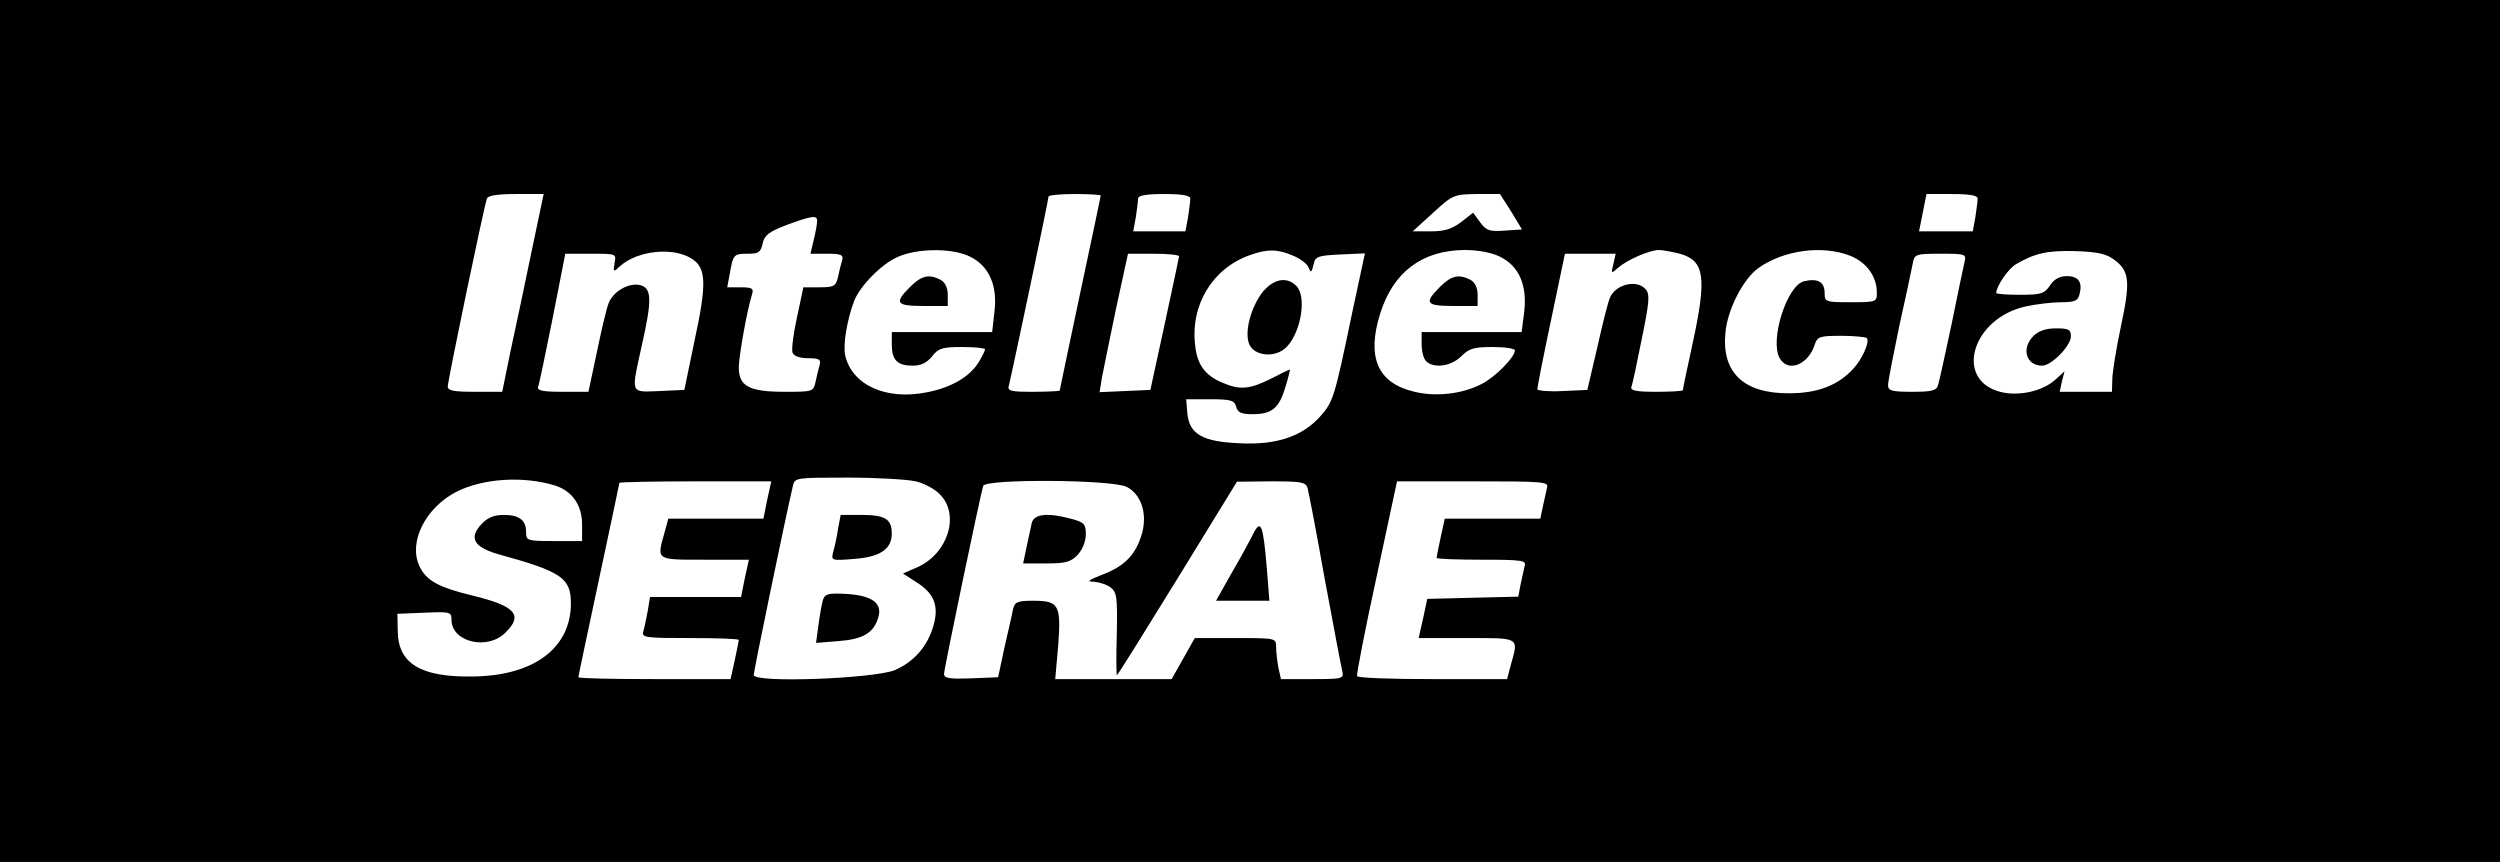
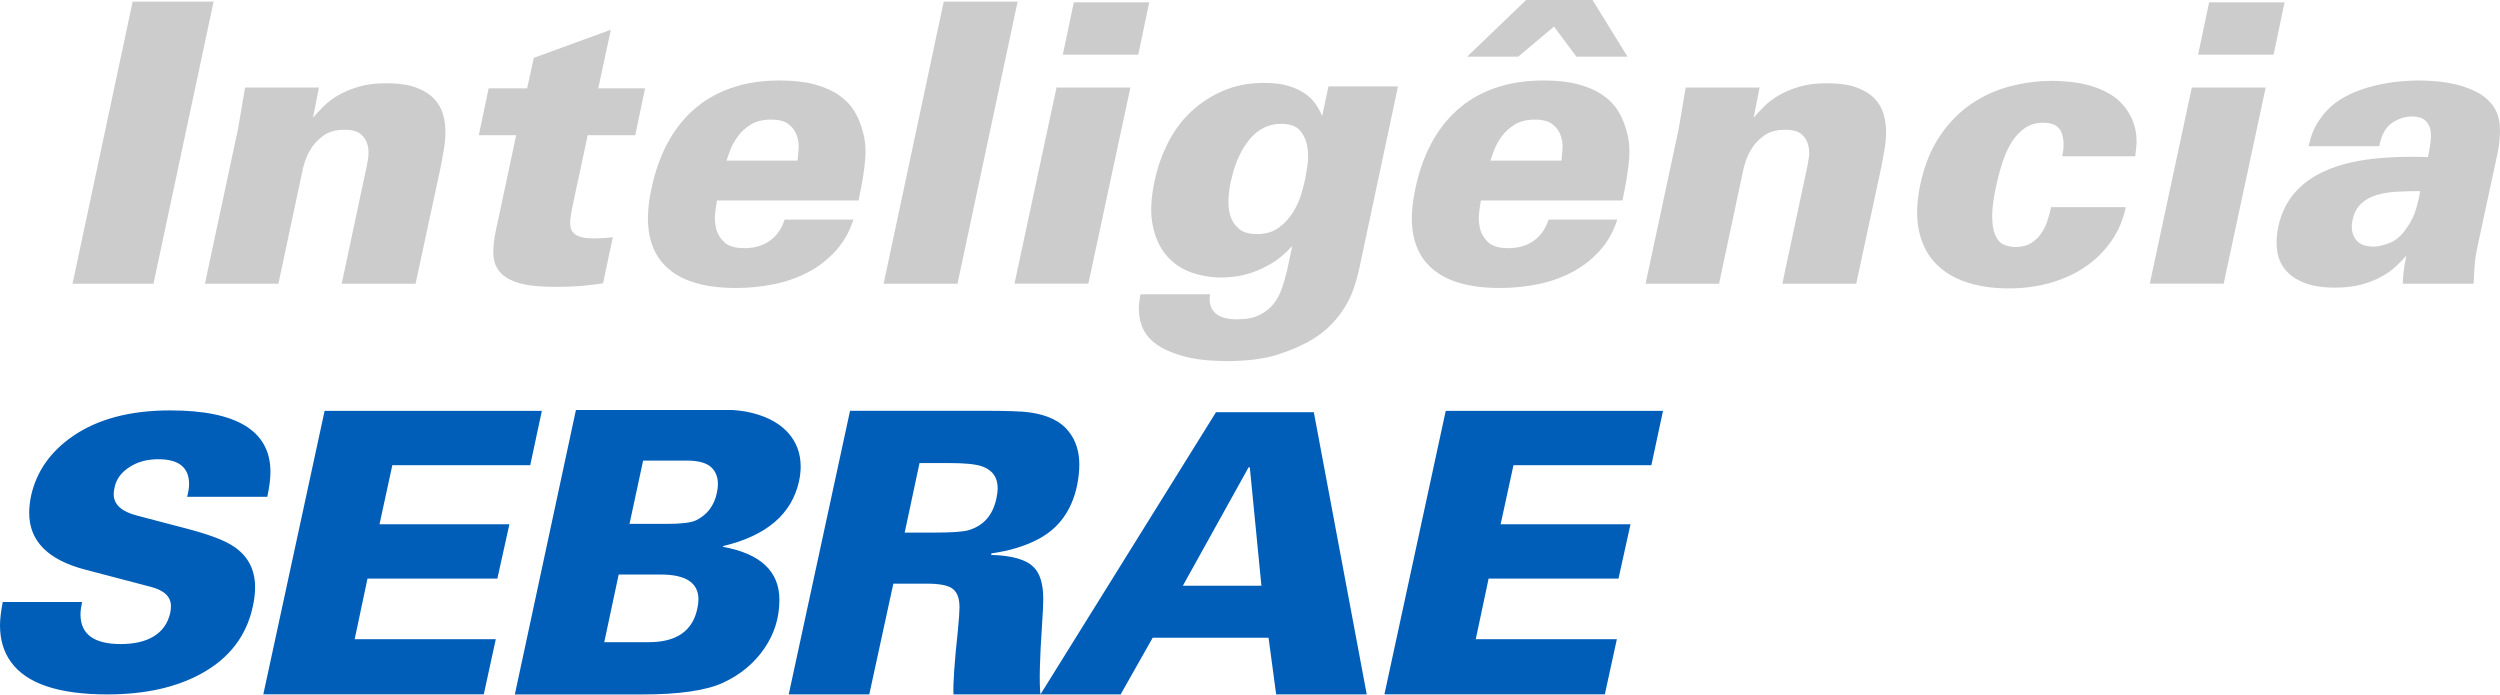
- <svg xmlns="http://www.w3.org/2000/svg" version="1.0" width="670pt" height="231pt" viewBox="0 0 670 231" preserveAspectRatio="xMidYMid meet">
-   <g transform="translate(0,231) scale(0.1,-0.1)" fill="#000000" stroke="none">
-     <path d="M0 1155 l0 -1155 3350 0 3350 0 0 1155 0 1155 -3350 0 -3350 0 0 -1155z m1424 478 c-18 -87 -43 -206 -56 -265 l-22 -108 -73 0 c-57 0 -73 3 -73 14 0 16 97 483 105 504 3 8 28 12 78 12 l74 0 -33 -157z m1526 153 c0 -2 -25 -120 -55 -261 -30 -142 -55 -260 -55 -262 0 -1 -32 -3 -71 -3 -62 0 -70 2 -65 18 6 22 106 496 106 505 0 4 32 7 70 7 39 0 70 -2 70 -4z m240 -8 c0 -7 -3 -30 -6 -50 l-7 -38 -70 0 -70 0 7 38 c3 20 6 43 6 50 0 8 21 12 70 12 49 0 70 -4 70 -12z m860 -35 l29 -48 -47 -3 c-40 -3 -49 0 -65 22 l-19 26 -32 -25 c-25 -19 -45 -25 -81 -25 l-49 0 55 50 c52 48 56 49 116 50 l63 0 30 -47z m1250 35 c0 -7 -3 -30 -6 -50 l-7 -38 -72 0 -72 0 10 50 10 50 68 0 c49 0 69 -4 69 -12z m-3110 -60 c0 -7 -4 -30 -9 -50 l-9 -38 45 0 c37 0 44 -3 40 -17 -3 -10 -8 -30 -11 -45 -6 -25 -11 -28 -50 -28 l-43 0 -17 -80 c-10 -45 -15 -87 -12 -95 3 -9 19 -15 41 -15 30 0 35 -3 32 -17 -3 -10 -8 -30 -11 -45 -6 -28 -7 -28 -84 -28 -94 0 -122 15 -122 65 0 30 22 154 36 198 4 14 -1 17 -31 17 l-36 0 7 38 c9 50 10 52 49 52 28 0 34 4 39 28 5 22 17 31 64 49 68 25 82 27 82 11z m-335 -102 c38 -25 39 -67 7 -216 l-28 -135 -67 -3 c-79 -3 -76 -10 -47 122 28 124 27 154 -5 162 -30 7 -72 -17 -84 -49 -5 -12 -19 -70 -31 -129 l-23 -108 -69 0 c-52 0 -69 3 -66 13 3 6 20 90 39 184 l34 173 69 0 c68 0 68 0 63 -25 -4 -24 -3 -25 14 -9 47 43 144 53 194 20z m745 6 c51 -25 74 -78 65 -148 l-6 -54 -135 0 -134 0 0 -33 c0 -42 15 -57 56 -57 23 0 38 8 52 25 17 22 28 25 81 25 34 0 61 -3 61 -6 0 -3 -7 -18 -16 -33 -24 -40 -73 -69 -138 -82 -111 -23 -203 19 -221 99 -6 28 5 95 24 145 15 40 73 99 116 118 52 24 148 25 195 1z m865 3 c20 -8 38 -22 42 -32 6 -15 8 -14 13 7 5 23 11 25 72 28 l66 3 -35 -163 c-46 -222 -50 -234 -83 -272 -48 -55 -118 -79 -216 -74 -101 4 -137 24 -142 81 l-3 37 64 0 c56 0 65 -3 70 -20 4 -16 14 -20 44 -20 52 0 71 16 88 73 8 26 13 47 12 47 -1 0 -24 -11 -51 -25 -56 -28 -83 -31 -129 -11 -47 19 -69 49 -74 101 -13 108 47 206 146 241 47 17 74 17 116 -1z m555 -3 c51 -25 73 -76 65 -147 l-7 -55 -134 0 -134 0 0 -33 c0 -18 5 -38 12 -45 20 -20 67 -14 94 13 21 21 34 25 84 25 33 0 60 -4 60 -9 0 -18 -53 -72 -89 -90 -52 -27 -122 -35 -180 -21 -99 23 -129 92 -92 210 35 111 112 169 226 170 37 0 73 -7 95 -18z m482 8 c67 -19 73 -63 33 -246 -14 -64 -25 -117 -25 -120 0 -2 -32 -4 -71 -4 -53 0 -70 3 -67 13 3 6 15 64 28 129 20 97 22 119 11 132 -23 28 -80 15 -96 -21 -5 -10 -20 -70 -34 -133 l-27 -115 -67 -3 c-37 -2 -67 1 -67 5 0 4 16 88 37 186 l37 177 68 0 68 0 -6 -27 c-7 -27 -6 -27 12 -11 25 22 83 47 109 48 11 0 37 -5 57 -10z m458 -6 c43 -18 70 -55 70 -99 0 -24 -2 -25 -70 -25 -68 0 -70 1 -70 25 0 30 -19 40 -56 31 -45 -12 -91 -156 -65 -205 22 -41 78 -19 95 37 7 20 14 22 70 22 34 0 65 -3 69 -6 9 -9 -12 -56 -36 -82 -41 -45 -96 -66 -172 -66 -122 -1 -181 56 -171 161 5 63 48 146 89 175 68 48 172 62 247 32z m706 -10 c41 -30 44 -58 18 -179 -13 -61 -23 -125 -23 -142 l-1 -33 -70 0 -70 0 6 28 7 27 -24 -22 c-35 -32 -100 -46 -149 -33 -124 33 -74 198 70 229 28 6 70 11 94 11 36 0 45 4 49 21 9 33 -3 49 -34 49 -19 0 -34 -8 -45 -25 -15 -22 -23 -25 -80 -25 -35 0 -64 2 -64 5 0 18 33 66 53 77 51 30 86 37 159 35 59 -2 83 -7 104 -23z m-2506 9 c-1 -5 -18 -87 -39 -183 l-38 -175 -68 -3 -68 -3 6 38 c4 21 21 104 38 186 l32 147 68 0 c38 0 69 -3 69 -7z m2105 -15 c-3 -13 -19 -88 -35 -168 -17 -80 -33 -153 -36 -162 -4 -15 -17 -18 -70 -18 -55 0 -64 3 -64 18 0 10 14 81 30 158 17 76 33 151 36 167 5 26 7 27 75 27 67 0 69 -1 64 -22z m-3778 -599 c47 -15 73 -53 73 -105 l0 -44 -75 0 c-72 0 -75 1 -75 23 0 33 -18 47 -60 47 -26 0 -43 -7 -59 -24 -36 -38 -21 -63 47 -82 167 -46 192 -63 192 -131 0 -120 -100 -195 -265 -196 -138 -2 -198 35 -199 121 l-1 47 73 3 c69 3 72 2 72 -19 0 -60 97 -83 145 -34 48 47 26 71 -89 99 -91 22 -124 40 -142 79 -30 64 16 156 99 199 72 36 178 43 264 17z m967 11 c22 -5 51 -20 65 -35 54 -54 22 -158 -60 -195 l-39 -17 37 -24 c48 -30 60 -65 44 -118 -16 -54 -52 -95 -103 -117 -58 -23 -378 -35 -378 -13 0 11 85 422 105 507 5 22 8 22 148 22 78 0 160 -5 181 -10z m-398 -50 l-10 -50 -128 0 -127 0 -10 -37 c-21 -75 -25 -73 107 -73 l119 0 -11 -50 -10 -50 -122 0 -122 0 -6 -37 c-4 -21 -9 -46 -12 -55 -5 -17 6 -18 125 -18 72 0 131 -2 131 -5 0 -2 -5 -27 -11 -55 l-11 -50 -204 0 c-112 0 -204 2 -204 5 0 3 25 120 55 261 30 141 55 258 55 260 0 2 91 4 203 4 l204 0 -11 -50z m964 35 c38 -20 55 -70 41 -123 -16 -57 -45 -88 -104 -111 -39 -15 -46 -20 -26 -20 14 -1 34 -7 45 -15 17 -13 19 -26 17 -125 -2 -61 -1 -111 0 -111 2 0 75 117 163 260 l159 259 92 1 c79 0 92 -2 97 -17 3 -10 24 -119 46 -243 23 -124 44 -235 47 -247 5 -22 3 -23 -80 -23 l-84 0 -7 31 c-3 17 -6 42 -6 55 0 24 -1 24 -109 24 l-109 0 -31 -55 -31 -55 -156 0 -156 0 8 90 c8 109 2 120 -67 120 -42 0 -49 -3 -54 -22 -2 -13 -13 -59 -23 -103 l-17 -80 -73 -3 c-57 -2 -72 0 -72 12 0 13 97 478 105 504 7 19 346 17 385 -3z m1126 -2 c-2 -10 -7 -33 -11 -50 l-7 -33 -128 0 -128 0 -11 -50 c-6 -28 -11 -53 -11 -55 0 -3 54 -5 121 -5 110 0 120 -2 115 -17 -2 -10 -7 -32 -11 -50 l-6 -32 -122 -3 -122 -3 -11 -52 -12 -53 129 0 c144 0 139 3 118 -72 l-10 -38 -199 0 c-109 0 -201 3 -203 8 -2 4 21 123 52 265 l55 257 204 0 c189 0 203 -1 198 -17z" />
-     <path d="M2439 1541 c-43 -43 -38 -51 36 -51 l65 0 0 30 c0 19 -7 33 -19 40 -31 16 -51 12 -82 -19z" />
-     <path d="M3386 1530 c-32 -39 -51 -106 -39 -140 12 -35 72 -41 102 -9 39 42 53 135 25 163 -25 25 -59 19 -88 -14z" />
-     <path d="M3859 1541 c-43 -43 -38 -51 36 -51 l65 0 0 30 c0 19 -7 33 -19 40 -31 16 -51 12 -82 -19z" />
-     <path d="M5450 1410 c-34 -34 -20 -80 23 -80 25 0 77 53 77 79 0 18 -6 21 -40 21 -27 0 -47 -7 -60 -20z" />
-     <path d="M2246 893 c-3 -21 -9 -49 -13 -62 -6 -23 -5 -24 55 -19 70 5 102 26 102 68 0 39 -18 50 -81 50 l-56 0 -7 -37z" />
-     <path d="M2207 706 c-4 -9 -9 -39 -13 -67 l-7 -52 62 5 c64 5 93 22 105 64 11 37 -16 57 -81 62 -48 3 -61 1 -66 -12z" />
-     <path d="M2765 908 c-3 -13 -9 -42 -14 -65 l-9 -43 62 0 c52 0 66 4 84 23 13 14 22 36 22 55 0 27 -4 32 -37 41 -65 18 -102 14 -108 -11z" />
-     <path d="M3358 878 c-9 -18 -35 -66 -58 -105 l-41 -73 72 0 71 0 -7 88 c-10 118 -16 132 -37 90z" />
-   </g>
+ <svg xmlns="http://www.w3.org/2000/svg" width="162" height="45" viewBox="0 0 162 45" fill="none">
+   <path d="M8.596 0.102L13.842 0.102L9.946 18.385H4.7L8.596 0.102Z" fill="#CCCCCC" />
+   <path d="M15.42 8.382L15.879 5.674L20.666 5.674L20.284 7.623C20.488 7.386 20.72 7.139 20.983 6.877C21.247 6.615 21.568 6.374 21.951 6.156C22.334 5.936 22.774 5.754 23.276 5.61C23.776 5.466 24.358 5.394 25.02 5.394C25.8 5.394 26.438 5.483 26.929 5.661C27.421 5.839 27.812 6.075 28.101 6.369C28.39 6.665 28.588 7.002 28.699 7.382C28.809 7.763 28.864 8.148 28.864 8.535C28.864 8.922 28.831 9.307 28.762 9.687C28.694 10.068 28.635 10.402 28.584 10.688L26.929 18.385H22.142L23.695 11.091C23.746 10.871 23.797 10.607 23.848 10.294C23.899 9.981 23.89 9.685 23.822 9.408C23.754 9.131 23.61 8.894 23.389 8.7C23.167 8.505 22.812 8.408 22.319 8.408C21.774 8.408 21.334 8.526 20.994 8.763C20.654 9 20.386 9.271 20.192 9.573C19.997 9.875 19.852 10.176 19.758 10.472C19.665 10.768 19.61 10.975 19.593 11.091L18.04 18.385H13.279L15.418 8.382H15.42Z" fill="#CCCCCC" />
+   <path d="M41.8 5.722L41.165 8.761L38.083 8.761L37.141 13.168C37.056 13.557 36.996 13.893 36.962 14.181C36.928 14.469 36.95 14.705 37.026 14.889C37.103 15.075 37.256 15.215 37.486 15.308C37.715 15.401 38.058 15.448 38.517 15.448C38.704 15.448 38.879 15.443 39.038 15.435C39.2 15.427 39.425 15.405 39.712 15.371L39.076 18.36C38.736 18.41 38.33 18.461 37.853 18.512C37.377 18.562 36.733 18.588 35.918 18.588C34.968 18.588 34.213 18.508 33.651 18.347C33.092 18.186 32.675 17.951 32.403 17.638C32.131 17.325 31.986 16.938 31.969 16.473C31.952 16.01 32.012 15.473 32.148 14.866L33.447 8.763H31.027L31.663 5.724H34.157L34.591 3.749L39.583 1.926L38.768 5.724H41.798L41.8 5.722Z" fill="#CCCCCC" />
+   <path d="M46.462 12.99C46.428 13.159 46.39 13.418 46.347 13.762C46.305 14.109 46.322 14.452 46.398 14.788C46.475 15.126 46.649 15.424 46.922 15.687C47.194 15.949 47.634 16.08 48.246 16.08C48.891 16.08 49.44 15.919 49.888 15.598C50.337 15.278 50.656 14.822 50.843 14.229H55.3C55.045 15.023 54.66 15.703 54.141 16.268C53.623 16.835 53.025 17.294 52.347 17.649C51.668 18.004 50.928 18.262 50.131 18.421C49.333 18.581 48.517 18.662 47.687 18.662C45.446 18.662 43.859 18.116 42.926 17.029C41.992 15.94 41.754 14.342 42.213 12.231C42.434 11.168 42.768 10.205 43.219 9.345C43.668 8.484 44.238 7.746 44.925 7.128C45.612 6.513 46.422 6.039 47.358 5.71C48.291 5.38 49.344 5.215 50.516 5.215C51.398 5.215 52.153 5.299 52.782 5.468C53.41 5.638 53.937 5.87 54.361 6.164C54.784 6.46 55.115 6.803 55.354 7.19C55.592 7.579 55.77 8 55.889 8.457C56.06 8.996 56.119 9.609 56.068 10.292C56.017 10.975 55.873 11.874 55.634 12.988L46.467 12.988L46.462 12.99ZM51.683 10.406C51.7 10.22 51.721 9.979 51.747 9.685C51.772 9.391 51.738 9.099 51.645 8.812C51.551 8.524 51.377 8.277 51.124 8.065C50.869 7.854 50.477 7.75 49.952 7.75C49.427 7.75 48.989 7.86 48.64 8.078C48.291 8.298 48.01 8.556 47.8 8.85C47.587 9.146 47.426 9.44 47.315 9.736C47.204 10.032 47.124 10.256 47.073 10.406L51.681 10.406H51.683Z" fill="#CCCCCC" />
+   <path d="M61.155 0.102L65.942 0.102L62.046 18.385H57.259L61.155 0.102Z" fill="#CCCCCC" />
+   <path d="M68.462 5.672L73.249 5.672L70.525 18.383H65.738L68.462 5.672ZM69.583 0.15L74.472 0.15L73.759 3.544L68.87 3.544L69.583 0.15Z" fill="#CCCCCC" />
+   <path d="M90.591 5.595L88.071 17.446C87.986 17.835 87.876 18.23 87.74 18.637C87.604 19.043 87.421 19.438 87.191 19.827C86.961 20.216 86.672 20.595 86.326 20.967C85.977 21.339 85.558 21.675 85.064 21.98C84.42 22.369 83.659 22.701 82.785 22.98C81.911 23.259 80.811 23.399 79.486 23.399C79.129 23.399 78.723 23.382 78.263 23.348C77.804 23.314 77.347 23.242 76.888 23.132C76.428 23.022 75.988 22.87 75.563 22.675C75.137 22.481 74.774 22.223 74.468 21.904C74.246 21.65 74.089 21.394 73.995 21.132C73.902 20.87 73.842 20.612 73.817 20.36C73.791 20.106 73.791 19.869 73.817 19.652C73.842 19.432 73.872 19.237 73.906 19.07H78.415C78.329 19.558 78.427 19.952 78.708 20.248C78.989 20.542 79.476 20.692 80.173 20.692C80.766 20.692 81.256 20.595 81.638 20.4C82.021 20.206 82.325 19.956 82.555 19.654C82.785 19.351 82.959 19.015 83.078 18.653C83.197 18.29 83.299 17.941 83.384 17.602L83.742 15.932C83.299 16.422 82.851 16.801 82.391 17.072C81.932 17.342 81.496 17.543 81.079 17.679C80.662 17.814 80.286 17.898 79.946 17.932C79.605 17.966 79.344 17.983 79.157 17.983C78.478 17.983 77.823 17.873 77.196 17.653C76.569 17.433 76.037 17.076 75.605 16.577C75.171 16.08 74.871 15.429 74.701 14.627C74.531 13.826 74.574 12.842 74.829 11.677C75.016 10.816 75.303 10.002 75.695 9.235C76.084 8.467 76.581 7.801 77.183 7.234C77.785 6.67 78.483 6.217 79.272 5.879C80.061 5.54 80.939 5.371 81.906 5.371C82.517 5.371 83.04 5.435 83.472 5.562C83.905 5.688 84.269 5.858 84.567 6.069C84.865 6.281 85.098 6.513 85.266 6.765C85.437 7.019 85.573 7.272 85.675 7.524L86.083 5.6L90.591 5.6V5.595ZM84.582 11.571C84.616 11.402 84.662 11.125 84.722 10.736C84.782 10.347 84.782 9.952 84.722 9.546C84.662 9.14 84.509 8.786 84.263 8.482C84.016 8.177 83.606 8.025 83.027 8.025C82.213 8.025 81.528 8.359 80.977 9.025C80.426 9.691 80.031 10.556 79.793 11.622C79.707 11.96 79.648 12.335 79.614 12.749C79.58 13.164 79.61 13.546 79.703 13.902C79.797 14.257 79.98 14.555 80.25 14.8C80.522 15.046 80.92 15.168 81.447 15.168C82.023 15.168 82.504 15.025 82.887 14.737C83.269 14.45 83.578 14.109 83.816 13.711C84.054 13.316 84.227 12.918 84.339 12.521C84.45 12.123 84.531 11.808 84.582 11.571Z" fill="#CCCCCC" />
+   <path d="M95.963 12.99C95.929 13.159 95.891 13.418 95.848 13.762C95.806 14.109 95.823 14.452 95.899 14.788C95.976 15.126 96.15 15.424 96.423 15.687C96.695 15.949 97.135 16.08 97.747 16.08C98.392 16.08 98.941 15.919 99.389 15.598C99.838 15.278 100.157 14.822 100.344 14.23H104.801C104.546 15.023 104.161 15.704 103.642 16.268C103.124 16.835 102.526 17.294 101.848 17.649C101.169 18.004 100.429 18.262 99.632 18.421C98.834 18.581 98.017 18.662 97.188 18.662C94.947 18.662 93.36 18.116 92.427 17.029C91.493 15.94 91.255 14.342 91.714 12.231C91.935 11.168 92.269 10.205 92.72 9.345C93.169 8.484 93.739 7.746 94.426 7.129C95.113 6.513 95.923 6.039 96.859 5.71C97.792 5.38 98.845 5.215 100.017 5.215C100.899 5.215 101.654 5.299 102.284 5.469C102.911 5.638 103.438 5.87 103.861 6.164C104.285 6.46 104.616 6.803 104.855 7.19C105.093 7.579 105.271 8 105.39 8.457C105.561 8.996 105.62 9.609 105.569 10.292C105.518 10.975 105.373 11.874 105.135 12.988L95.968 12.988L95.963 12.99ZM103.196 0L105.463 3.671L102.152 3.671L100.699 1.721L98.381 3.671L95.07 3.671L98.894 0L103.198 0L103.196 0ZM101.184 10.408C101.201 10.222 101.222 9.981 101.248 9.687C101.273 9.393 101.239 9.102 101.146 8.814C101.052 8.526 100.878 8.279 100.625 8.067C100.37 7.856 99.978 7.752 99.453 7.752C98.928 7.752 98.49 7.862 98.141 8.08C97.792 8.3 97.511 8.558 97.301 8.852C97.088 9.148 96.927 9.442 96.816 9.738C96.705 10.034 96.625 10.258 96.574 10.408L101.182 10.408H101.184Z" fill="#CCCCCC" />
+   <path d="M108.774 8.382L109.233 5.674L114.02 5.674L113.638 7.623C113.842 7.386 114.074 7.139 114.337 6.877C114.601 6.615 114.922 6.374 115.305 6.156C115.688 5.936 116.128 5.754 116.63 5.61C117.13 5.466 117.712 5.394 118.374 5.394C119.154 5.394 119.792 5.483 120.283 5.661C120.775 5.839 121.166 6.075 121.455 6.369C121.744 6.665 121.942 7.002 122.053 7.382C122.163 7.763 122.219 8.148 122.219 8.535C122.219 8.922 122.184 9.307 122.116 9.687C122.048 10.068 121.989 10.402 121.938 10.688L120.283 18.385H115.496L117.049 11.091C117.1 10.871 117.151 10.607 117.202 10.294C117.253 9.981 117.244 9.685 117.176 9.408C117.108 9.131 116.964 8.894 116.742 8.7C116.521 8.505 116.166 8.408 115.673 8.408C115.128 8.408 114.688 8.526 114.348 8.763C114.008 9 113.74 9.271 113.546 9.573C113.351 9.875 113.206 10.176 113.112 10.472C113.019 10.768 112.963 10.975 112.946 11.091L111.394 18.385H106.633L108.772 8.382H108.774Z" fill="#CCCCCC" />
+   <path d="M133.628 10.129C133.764 9.539 133.751 9.027 133.589 8.598C133.428 8.167 133.032 7.953 132.405 7.953C131.963 7.953 131.582 8.059 131.259 8.268C130.935 8.48 130.657 8.763 130.419 9.116C130.18 9.472 129.976 9.892 129.808 10.383C129.638 10.874 129.494 11.396 129.374 11.952C129.187 12.779 129.094 13.456 129.094 13.978C129.094 14.5 129.158 14.915 129.285 15.219C129.413 15.522 129.591 15.729 129.819 15.839C130.049 15.949 130.317 16.004 130.621 16.004C131.029 16.004 131.367 15.915 131.639 15.737C131.912 15.56 132.133 15.342 132.301 15.08C132.471 14.817 132.603 14.536 132.696 14.232C132.79 13.927 132.862 13.659 132.913 13.422H137.751C137.581 14.232 137.271 14.961 136.822 15.613C136.371 16.264 135.816 16.816 135.155 17.27C134.493 17.727 133.736 18.076 132.888 18.321C132.039 18.567 131.131 18.689 130.163 18.689C129.145 18.689 128.228 18.554 127.414 18.283C126.599 18.013 125.927 17.6 125.402 17.042C124.877 16.484 124.524 15.784 124.345 14.94C124.166 14.096 124.196 13.1 124.434 11.952C124.707 10.702 125.134 9.647 125.721 8.786C126.306 7.926 126.991 7.234 127.771 6.71C128.552 6.187 129.392 5.811 130.291 5.583C131.191 5.354 132.09 5.24 132.99 5.24C133.33 5.24 133.715 5.261 134.149 5.304C134.583 5.346 135.019 5.43 135.461 5.555C135.901 5.682 136.326 5.864 136.735 6.101C137.143 6.338 137.49 6.659 137.779 7.063C137.983 7.351 138.136 7.636 138.238 7.924C138.34 8.211 138.404 8.49 138.43 8.759C138.455 9.03 138.455 9.279 138.43 9.505C138.404 9.734 138.383 9.941 138.366 10.125L133.63 10.125L133.628 10.129Z" fill="#CCCCCC" />
+   <path d="M142.03 5.672L146.817 5.672L144.093 18.383H139.306L142.03 5.672ZM143.151 0.15L148.04 0.15L147.327 3.544L142.438 3.544L143.151 0.15Z" fill="#CCCCCC" />
+   <path d="M155.704 18.385C155.704 18.148 155.721 17.888 155.755 17.6C155.789 17.313 155.849 16.968 155.934 16.562C155.746 16.782 155.521 17.015 155.259 17.258C154.996 17.503 154.683 17.727 154.317 17.928C153.952 18.131 153.524 18.3 153.031 18.436C152.537 18.571 151.961 18.639 151.3 18.639C150.519 18.639 149.864 18.537 149.339 18.334C148.812 18.131 148.401 17.852 148.103 17.499C147.806 17.144 147.623 16.727 147.557 16.245C147.489 15.763 147.514 15.245 147.633 14.688C147.821 13.828 148.171 13.098 148.69 12.498C149.207 11.899 149.883 11.417 150.715 11.053C151.546 10.69 152.518 10.442 153.63 10.307C154.743 10.171 155.976 10.129 157.335 10.18C157.403 9.842 157.458 9.514 157.501 9.192C157.543 8.873 157.535 8.59 157.475 8.344C157.416 8.099 157.293 7.907 157.105 7.763C156.918 7.619 156.646 7.547 156.291 7.547C155.849 7.547 155.421 7.687 155.004 7.966C154.587 8.245 154.313 8.746 154.177 9.472H149.594C149.628 9.319 149.675 9.144 149.735 8.941C149.794 8.738 149.879 8.522 149.99 8.294C150.1 8.065 150.249 7.824 150.436 7.573C150.623 7.319 150.86 7.065 151.149 6.813C151.759 6.306 152.563 5.915 153.556 5.636C154.549 5.356 155.632 5.217 156.803 5.217C157.093 5.217 157.444 5.234 157.86 5.268C158.275 5.301 158.7 5.369 159.134 5.471C159.568 5.572 159.987 5.72 160.395 5.915C160.804 6.109 161.142 6.367 161.414 6.687C161.754 7.076 161.943 7.556 161.986 8.131C162.028 8.704 161.973 9.338 161.82 10.03L160.546 15.955C160.495 16.192 160.457 16.389 160.431 16.549C160.406 16.71 160.385 16.875 160.368 17.044C160.351 17.213 160.338 17.399 160.329 17.6C160.321 17.803 160.308 18.066 160.291 18.385H155.708H155.704ZM156.825 12.383C156.316 12.383 155.819 12.396 155.334 12.421C154.849 12.447 154.409 12.519 154.009 12.637C153.609 12.756 153.275 12.942 153.003 13.195C152.731 13.449 152.544 13.802 152.444 14.259C152.342 14.731 152.401 15.137 152.622 15.475C152.844 15.813 153.241 15.98 153.82 15.98C154.075 15.98 154.409 15.904 154.826 15.752C155.24 15.6 155.619 15.272 155.959 14.765C156.248 14.358 156.455 13.929 156.582 13.473C156.71 13.016 156.791 12.654 156.825 12.383Z" fill="#CCCCCC" />
+   <path d="M67.422 44.996L78.797 26.71H85.136L88.565 44.998H82.695L82.202 41.325H74.695L72.617 44.998H61.786C61.752 44.319 61.846 42.936 62.071 40.849C62.142 40.119 62.175 39.618 62.175 39.347C62.175 38.787 62.033 38.392 61.746 38.163C61.461 37.935 60.902 37.821 60.07 37.821H57.888L56.329 44.998L51.109 44.998L55.083 26.619L63.758 26.619C65.246 26.619 66.233 26.653 66.718 26.721C67.896 26.89 68.736 27.298 69.238 27.943C69.706 28.52 69.94 29.241 69.94 30.106C69.94 30.546 69.887 31.014 69.784 31.506C69.438 33.084 68.615 34.221 67.316 34.917C66.467 35.376 65.446 35.689 64.251 35.858L64.226 35.96C65.576 35.994 66.495 36.258 66.98 36.749C67.394 37.157 67.603 37.844 67.603 38.81C67.603 39.134 67.577 39.686 67.526 40.466C67.371 42.737 67.335 44.247 67.422 44.994M89.709 44.996L93.683 26.624L107.762 26.624L107.009 30.145L98.073 30.145L97.241 33.972H105.656L104.878 37.493H96.461L95.629 41.422H104.772L103.993 44.994H89.707L89.709 44.996ZM17.062 44.996L21.034 26.624L35.112 26.624L34.359 30.145L25.423 30.145L24.592 33.972L33.009 33.972L32.229 37.493L23.814 37.493L22.982 41.422L32.127 41.422L31.348 44.994H17.062V44.996ZM0.174 39.009H5.318C5.25 39.333 5.216 39.601 5.216 39.813C5.216 41.094 6.086 41.735 7.828 41.735C9.57 41.735 10.718 41.069 11.026 39.739C11.06 39.578 11.077 39.424 11.077 39.276C11.077 38.675 10.652 38.261 9.797 38.034L5.525 36.913C3.102 36.281 1.892 35.055 1.892 33.238C1.892 32.881 1.935 32.5 2.02 32.094C2.377 30.536 3.275 29.263 4.706 28.273C6.326 27.152 8.434 26.594 11.026 26.594C15.358 26.594 17.525 27.924 17.525 30.586C17.525 31.024 17.457 31.561 17.321 32.194H12.126C12.211 31.868 12.253 31.593 12.253 31.365C12.253 30.295 11.588 29.758 10.258 29.758C9.525 29.758 8.893 29.931 8.366 30.282C7.836 30.631 7.522 31.073 7.42 31.608C7.385 31.754 7.368 31.891 7.368 32.022C7.368 32.688 7.872 33.151 8.878 33.41L12.128 34.262C13.544 34.634 14.533 35.008 15.097 35.38C16.053 35.998 16.53 36.89 16.53 38.057C16.53 38.447 16.479 38.87 16.377 39.324C15.966 41.206 14.867 42.642 13.076 43.634C11.439 44.543 9.399 44.998 6.96 44.998C3.804 44.998 1.722 44.3 0.716 42.904C0.24 42.255 -0 41.46 -0 40.519C-0 40.13 0.059 39.627 0.178 39.009M33.362 44.998L37.32 26.567H47.468C47.791 26.592 48.068 26.626 48.299 26.664C49.492 26.886 50.403 27.33 51.026 27.996C51.596 28.611 51.883 29.356 51.883 30.227C51.883 30.534 51.849 30.851 51.779 31.176C51.311 33.314 49.673 34.714 46.868 35.383L46.843 35.433C49.284 35.877 50.505 37.023 50.505 38.87C50.505 40.033 50.175 41.088 49.518 42.037C48.859 42.987 47.98 43.716 46.881 44.23C45.781 44.742 44.035 45 41.647 45H33.362V44.998ZM41.675 29.844L40.792 33.947H43.234C44.153 33.947 44.776 33.87 45.105 33.716C45.833 33.359 46.283 32.76 46.456 31.923C46.611 31.204 46.49 30.658 46.092 30.282C45.779 29.992 45.252 29.846 44.508 29.846H41.675V29.844ZM40.091 37.229L39.155 41.614H42.039C43.823 41.614 44.871 40.895 45.182 39.46C45.233 39.237 45.26 39.032 45.26 38.844C45.26 37.768 44.446 37.229 42.817 37.229H40.091ZM76.649 37.956H81.74L80.987 30.282H80.909L76.649 37.956ZM59.585 30.005L58.624 34.511H60.572C61.68 34.511 62.407 34.461 62.754 34.359C63.741 34.071 64.347 33.374 64.572 32.272C64.623 32.035 64.649 31.823 64.649 31.635C64.649 30.923 64.302 30.447 63.609 30.21C63.194 30.075 62.501 30.007 61.531 30.007H59.583L59.585 30.005Z" fill="#005EB8" />
</svg>
